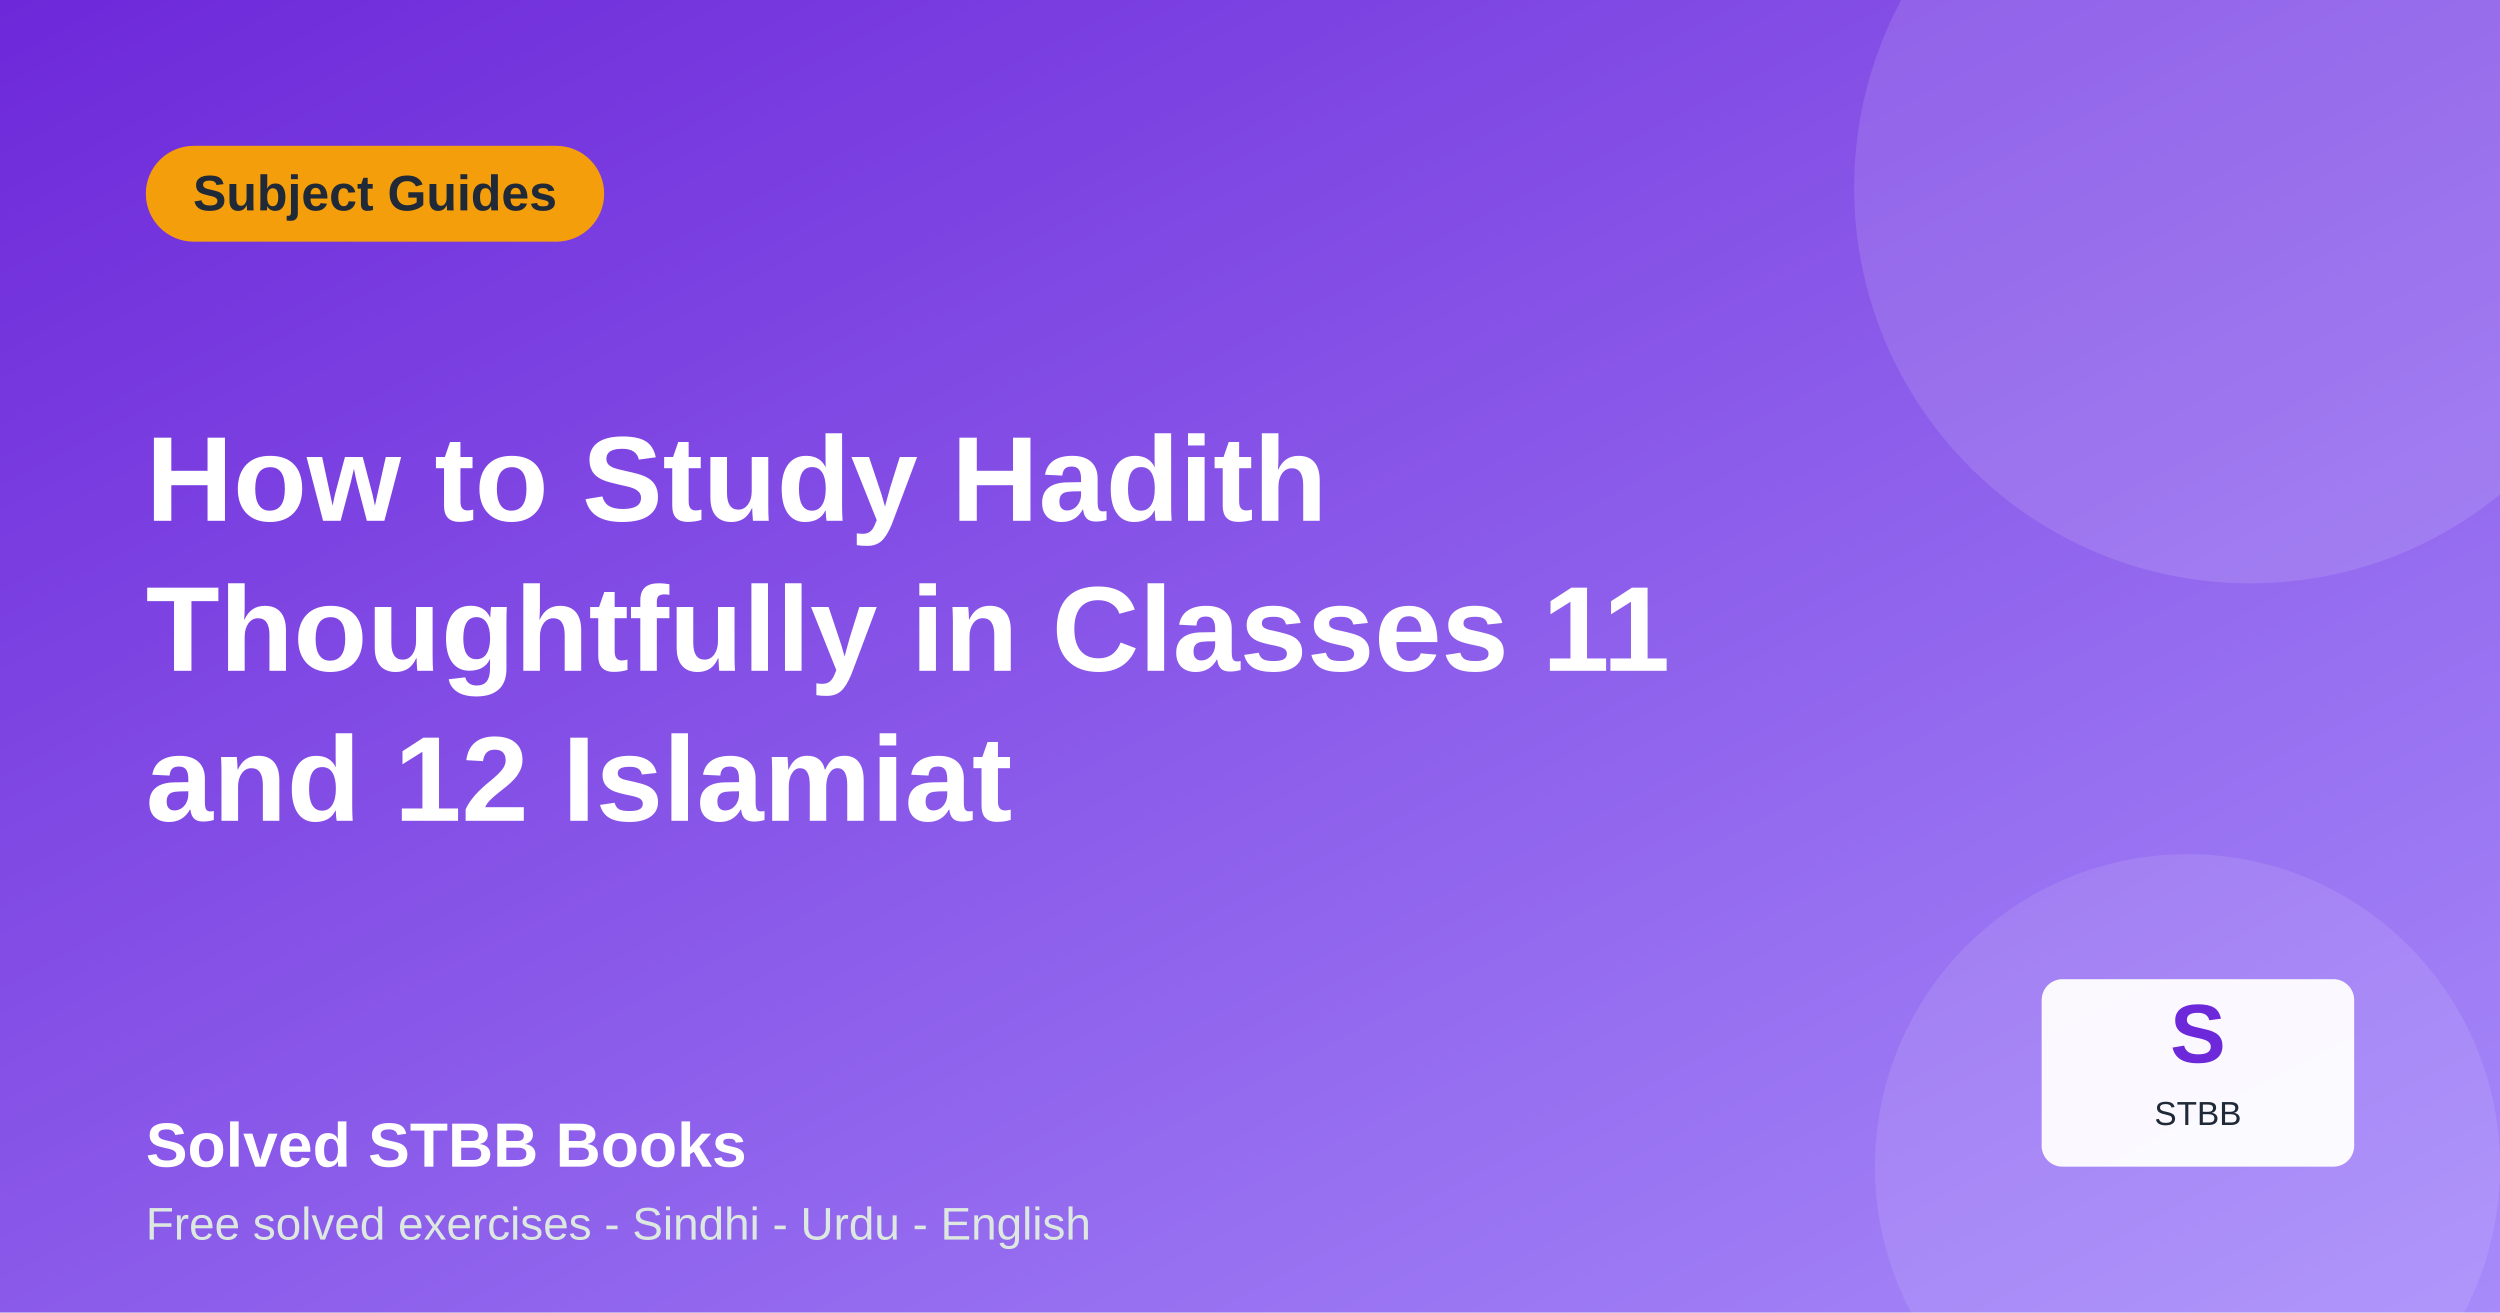
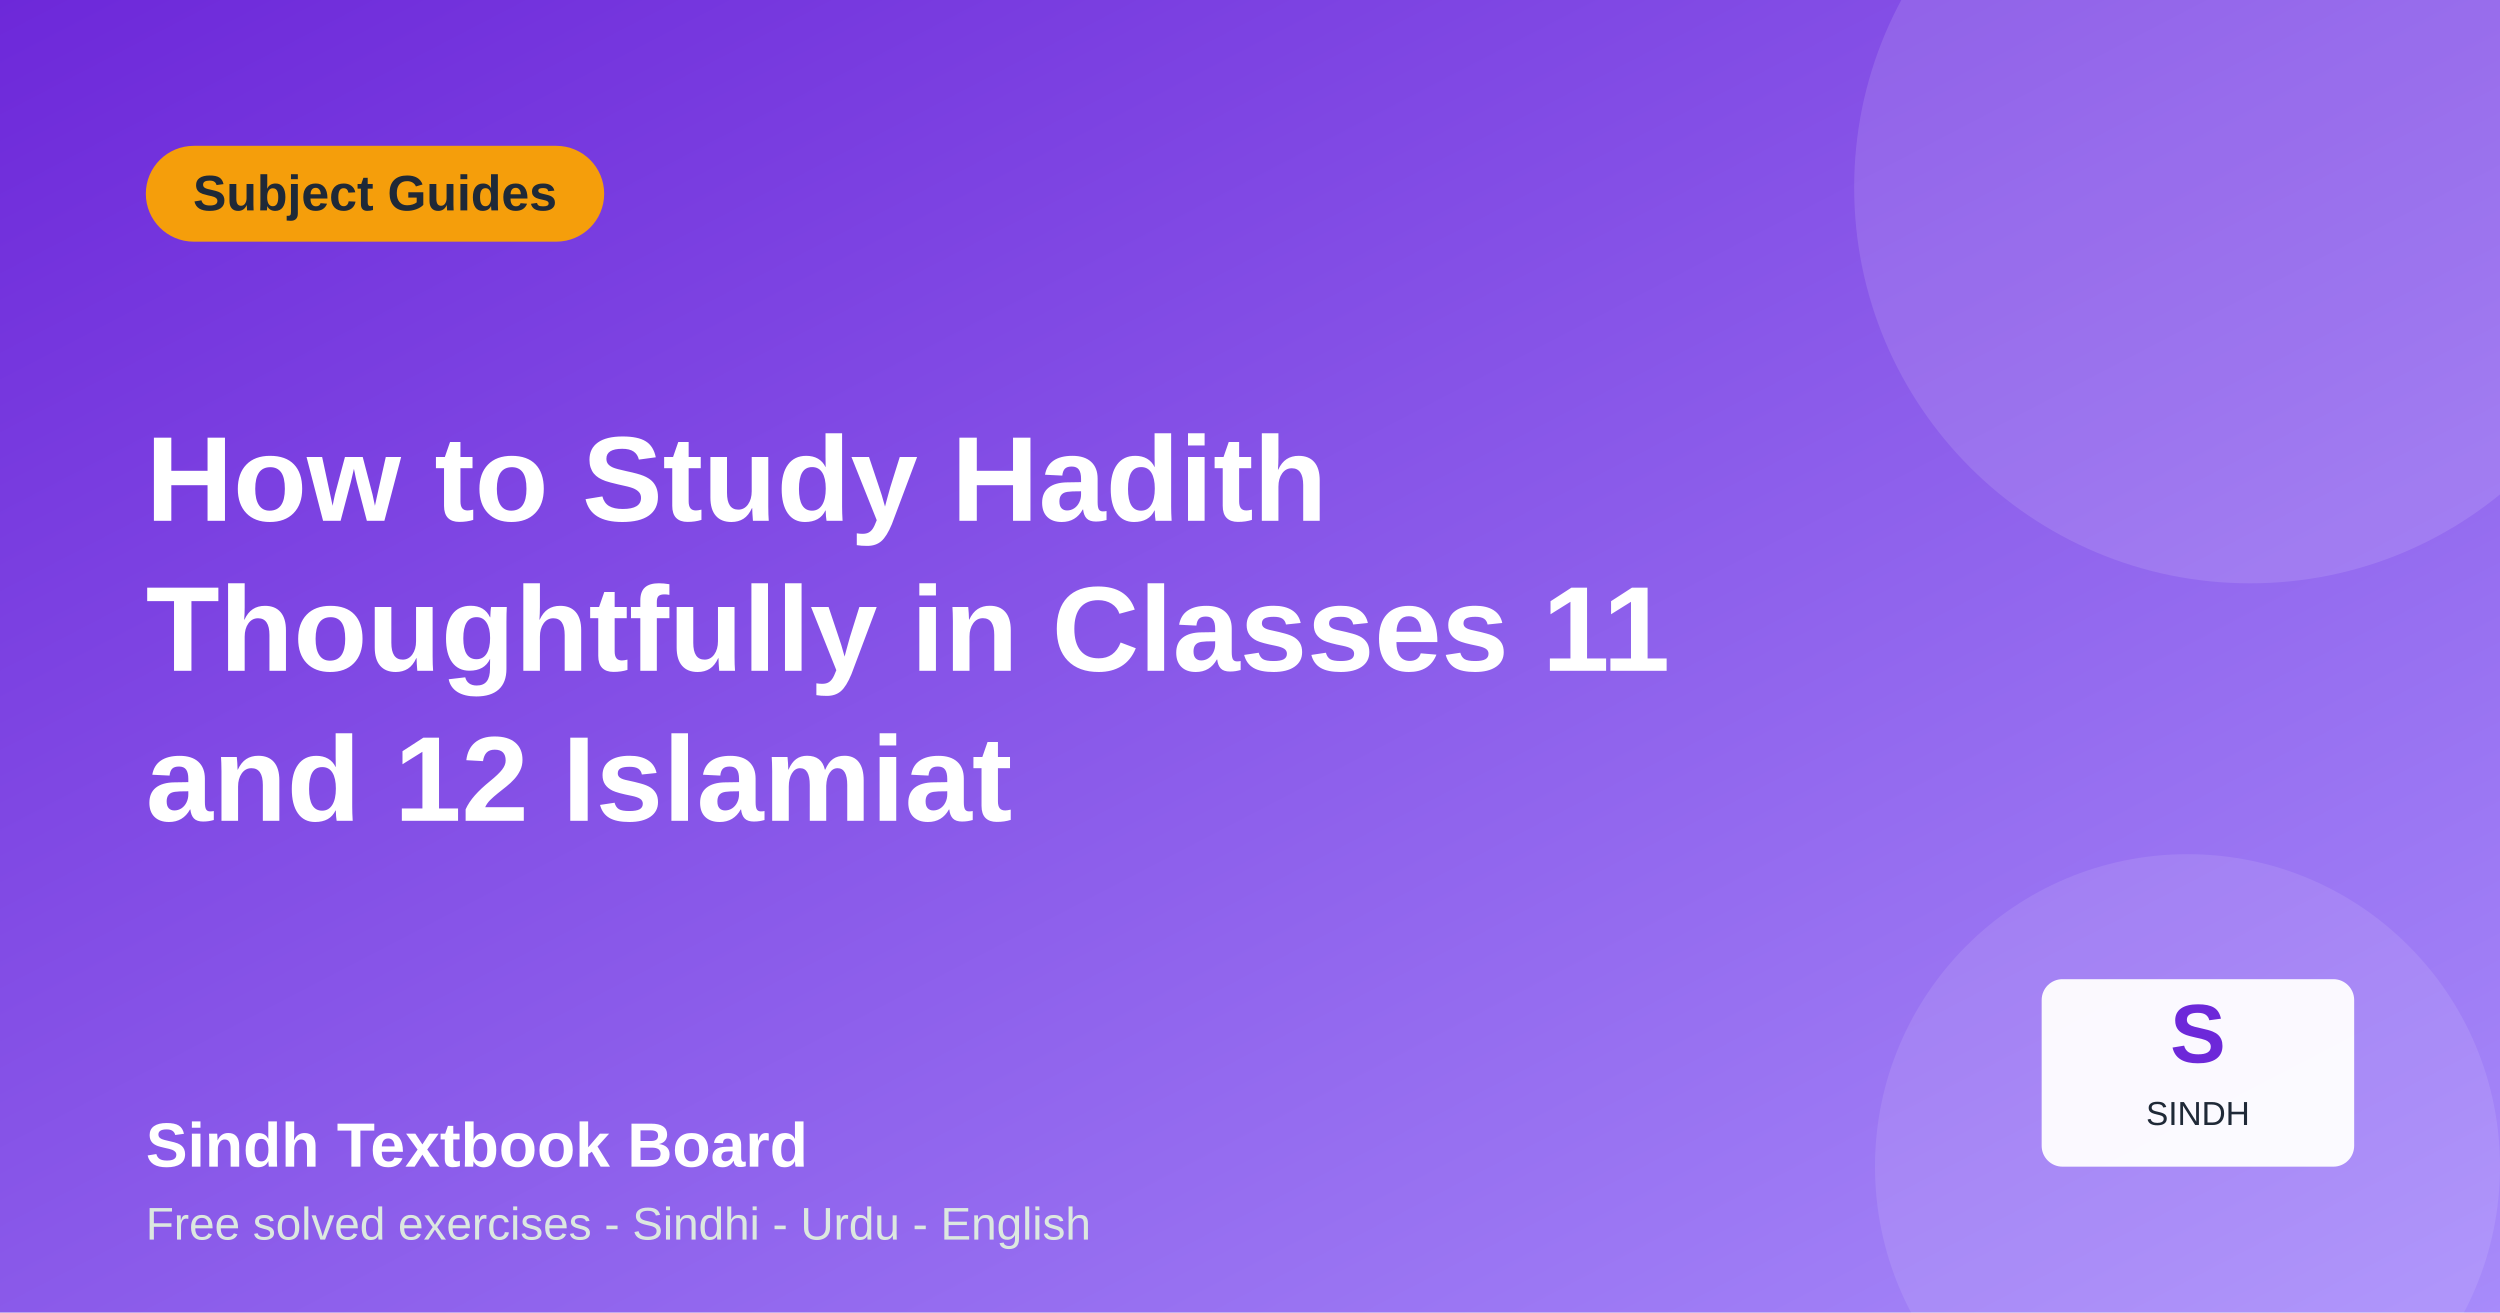
<svg xmlns="http://www.w3.org/2000/svg" width="1200" height="630" viewBox="0 0 1200 630">
  <defs>
    <linearGradient id="g" x1="0" y1="0" x2="1" y2="1">
      <stop offset="0" stop-color="#6D28D9" />
      <stop offset="1" stop-color="#A78BFA" />
    </linearGradient>
  </defs>
  <rect width="1200" height="630" fill="url(#g)" />
  <circle cx="1080" cy="90" r="190" fill="#ffffff" opacity="0.12" />
  <circle cx="1050" cy="560" r="150" fill="#ffffff" opacity="0.10" />
  <rect x="70" y="70" width="220" height="46" rx="23" fill="#F59E0B" />
  <text x="180" y="101" font-family="Arial, sans-serif" font-size="24" font-weight="bold" fill="#1F2937" text-anchor="middle">Subject Guides</text>
  <text x="70" y="250" font-family="Arial, sans-serif" font-size="58" font-weight="bold" fill="#ffffff">How to Study Hadith</text>
  <text x="70" y="322" font-family="Arial, sans-serif" font-size="58" font-weight="bold" fill="#ffffff">Thoughtfully in Classes 11</text>
  <text x="70" y="394" font-family="Arial, sans-serif" font-size="58" font-weight="bold" fill="#ffffff">and 12 Islamiat</text>
-   <text x="70" y="560" font-family="Arial, sans-serif" font-size="30" font-weight="bold" fill="#ffffff">Solved STBB Books</text>
+   <text x="70" y="560" font-family="Arial, sans-serif" font-size="30" font-weight="bold" fill="#ffffff">Sindh Textbook Board</text>
  <text x="70" y="595" font-family="Arial, sans-serif" font-size="22" fill="#DCE8E0">Free solved exercises - Sindhi - Urdu - English</text>
  <rect x="980" y="470" width="150" height="90" rx="10" fill="#ffffff" opacity="0.95" />
  <text x="1055" y="510" font-family="Arial, sans-serif" font-size="40" font-weight="bold" fill="#6D28D9" text-anchor="middle">S</text>
-   <text x="1055" y="540" font-family="Arial, sans-serif" font-size="16" fill="#1F2937" text-anchor="middle">STBB</text>
+   <text x="1055" y="540" font-family="Arial, sans-serif" font-size="16" fill="#1F2937" text-anchor="middle">SINDH</text>
</svg>
